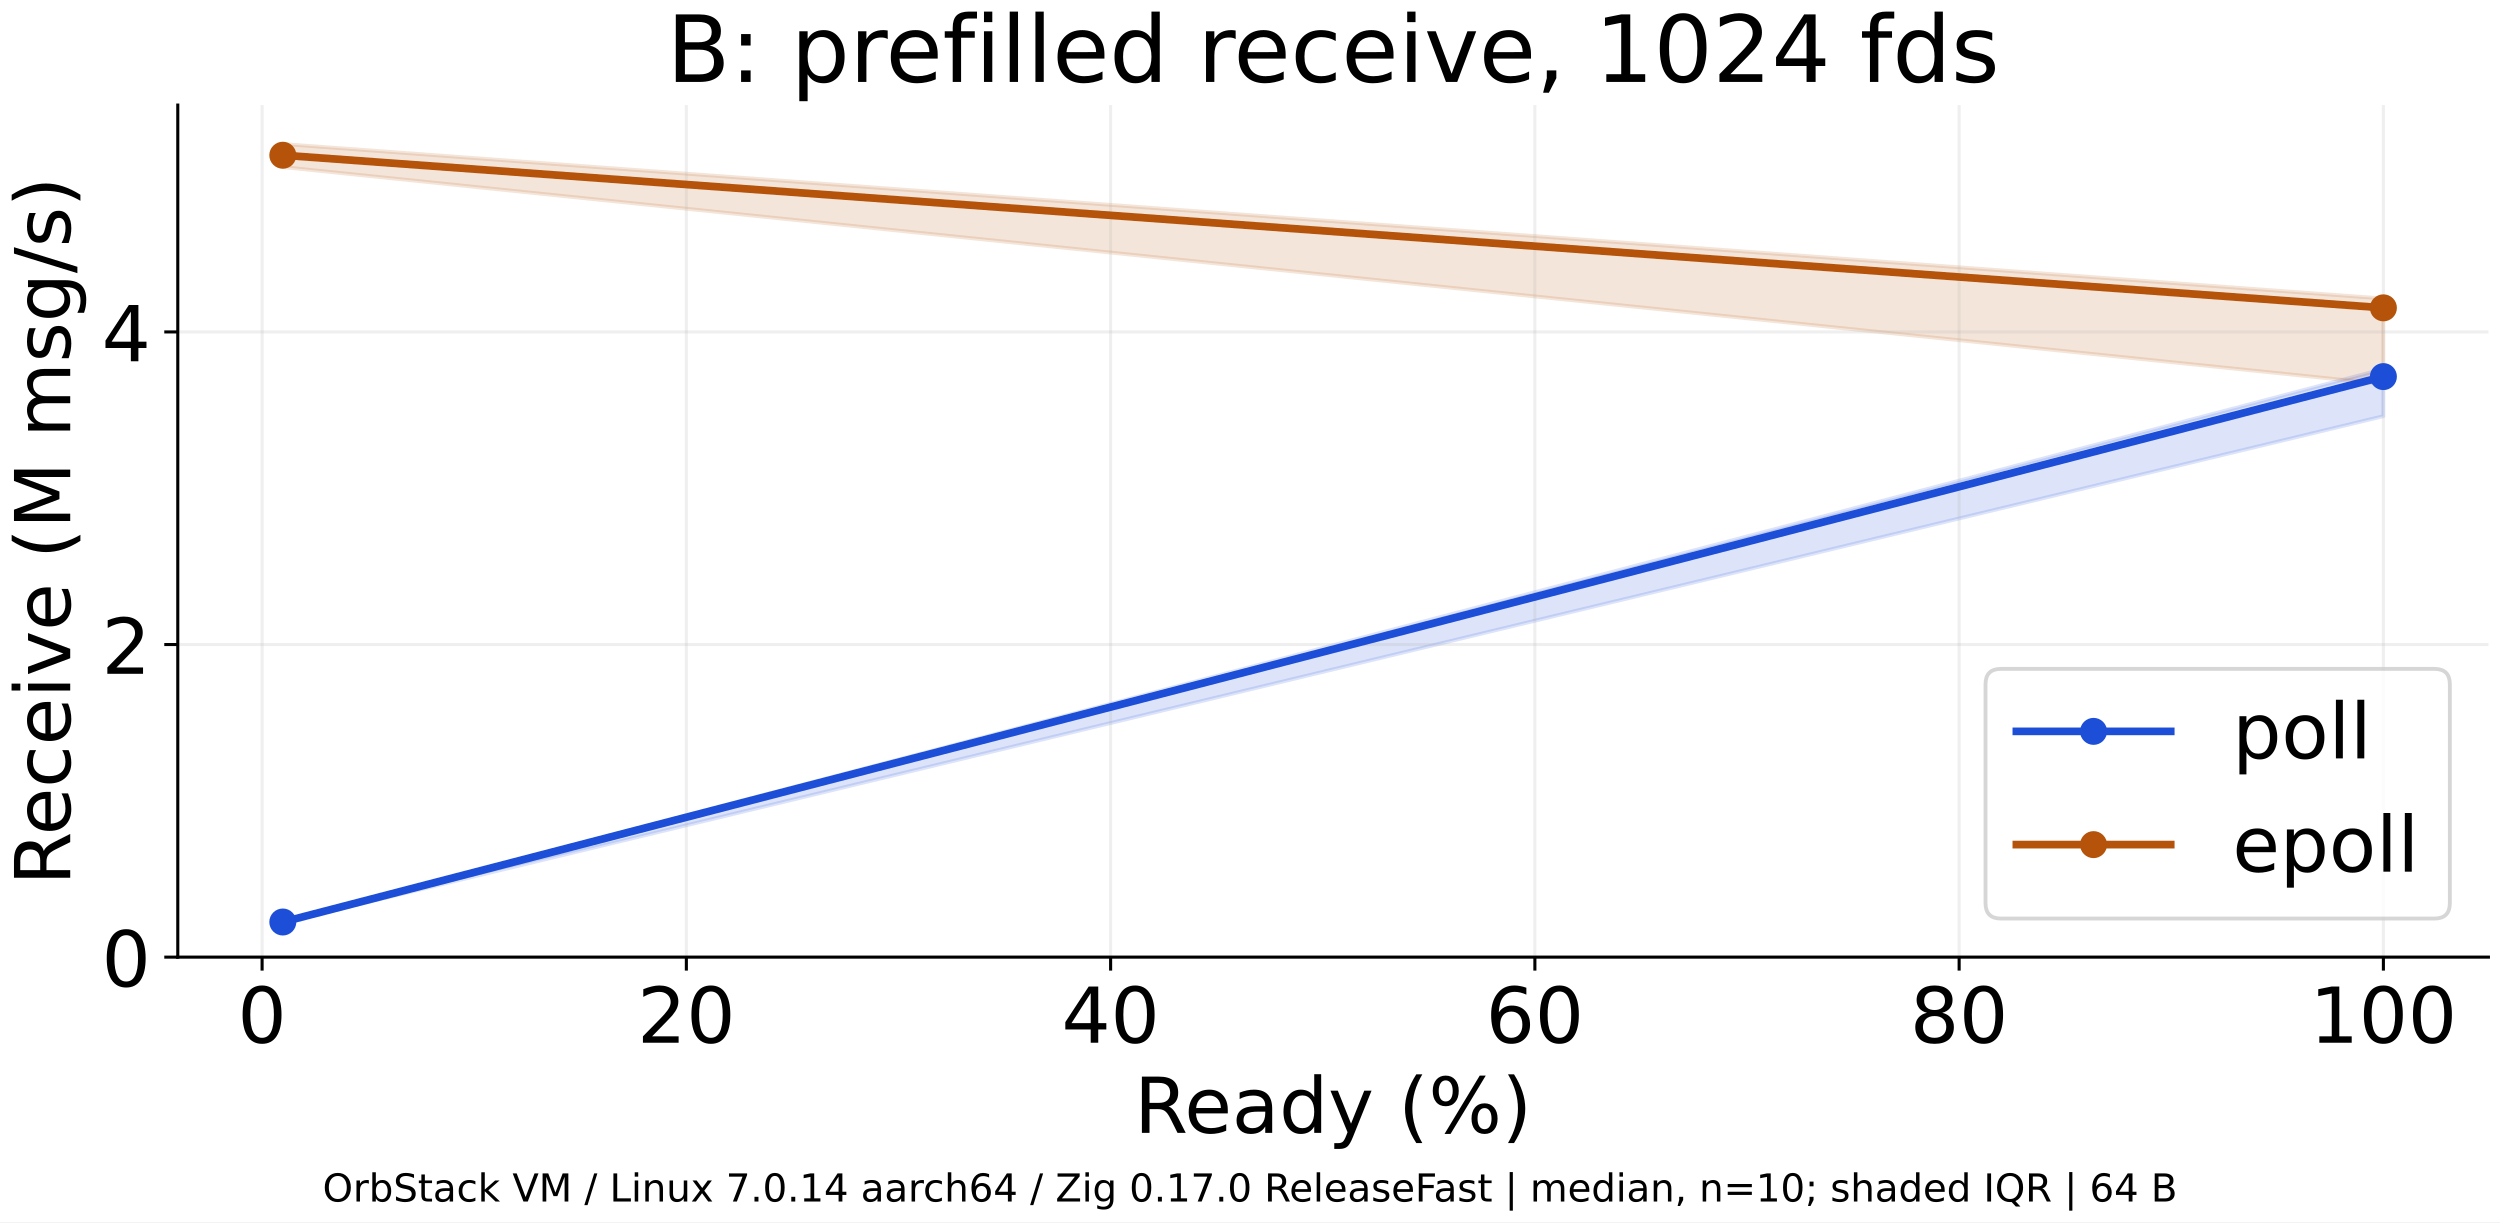
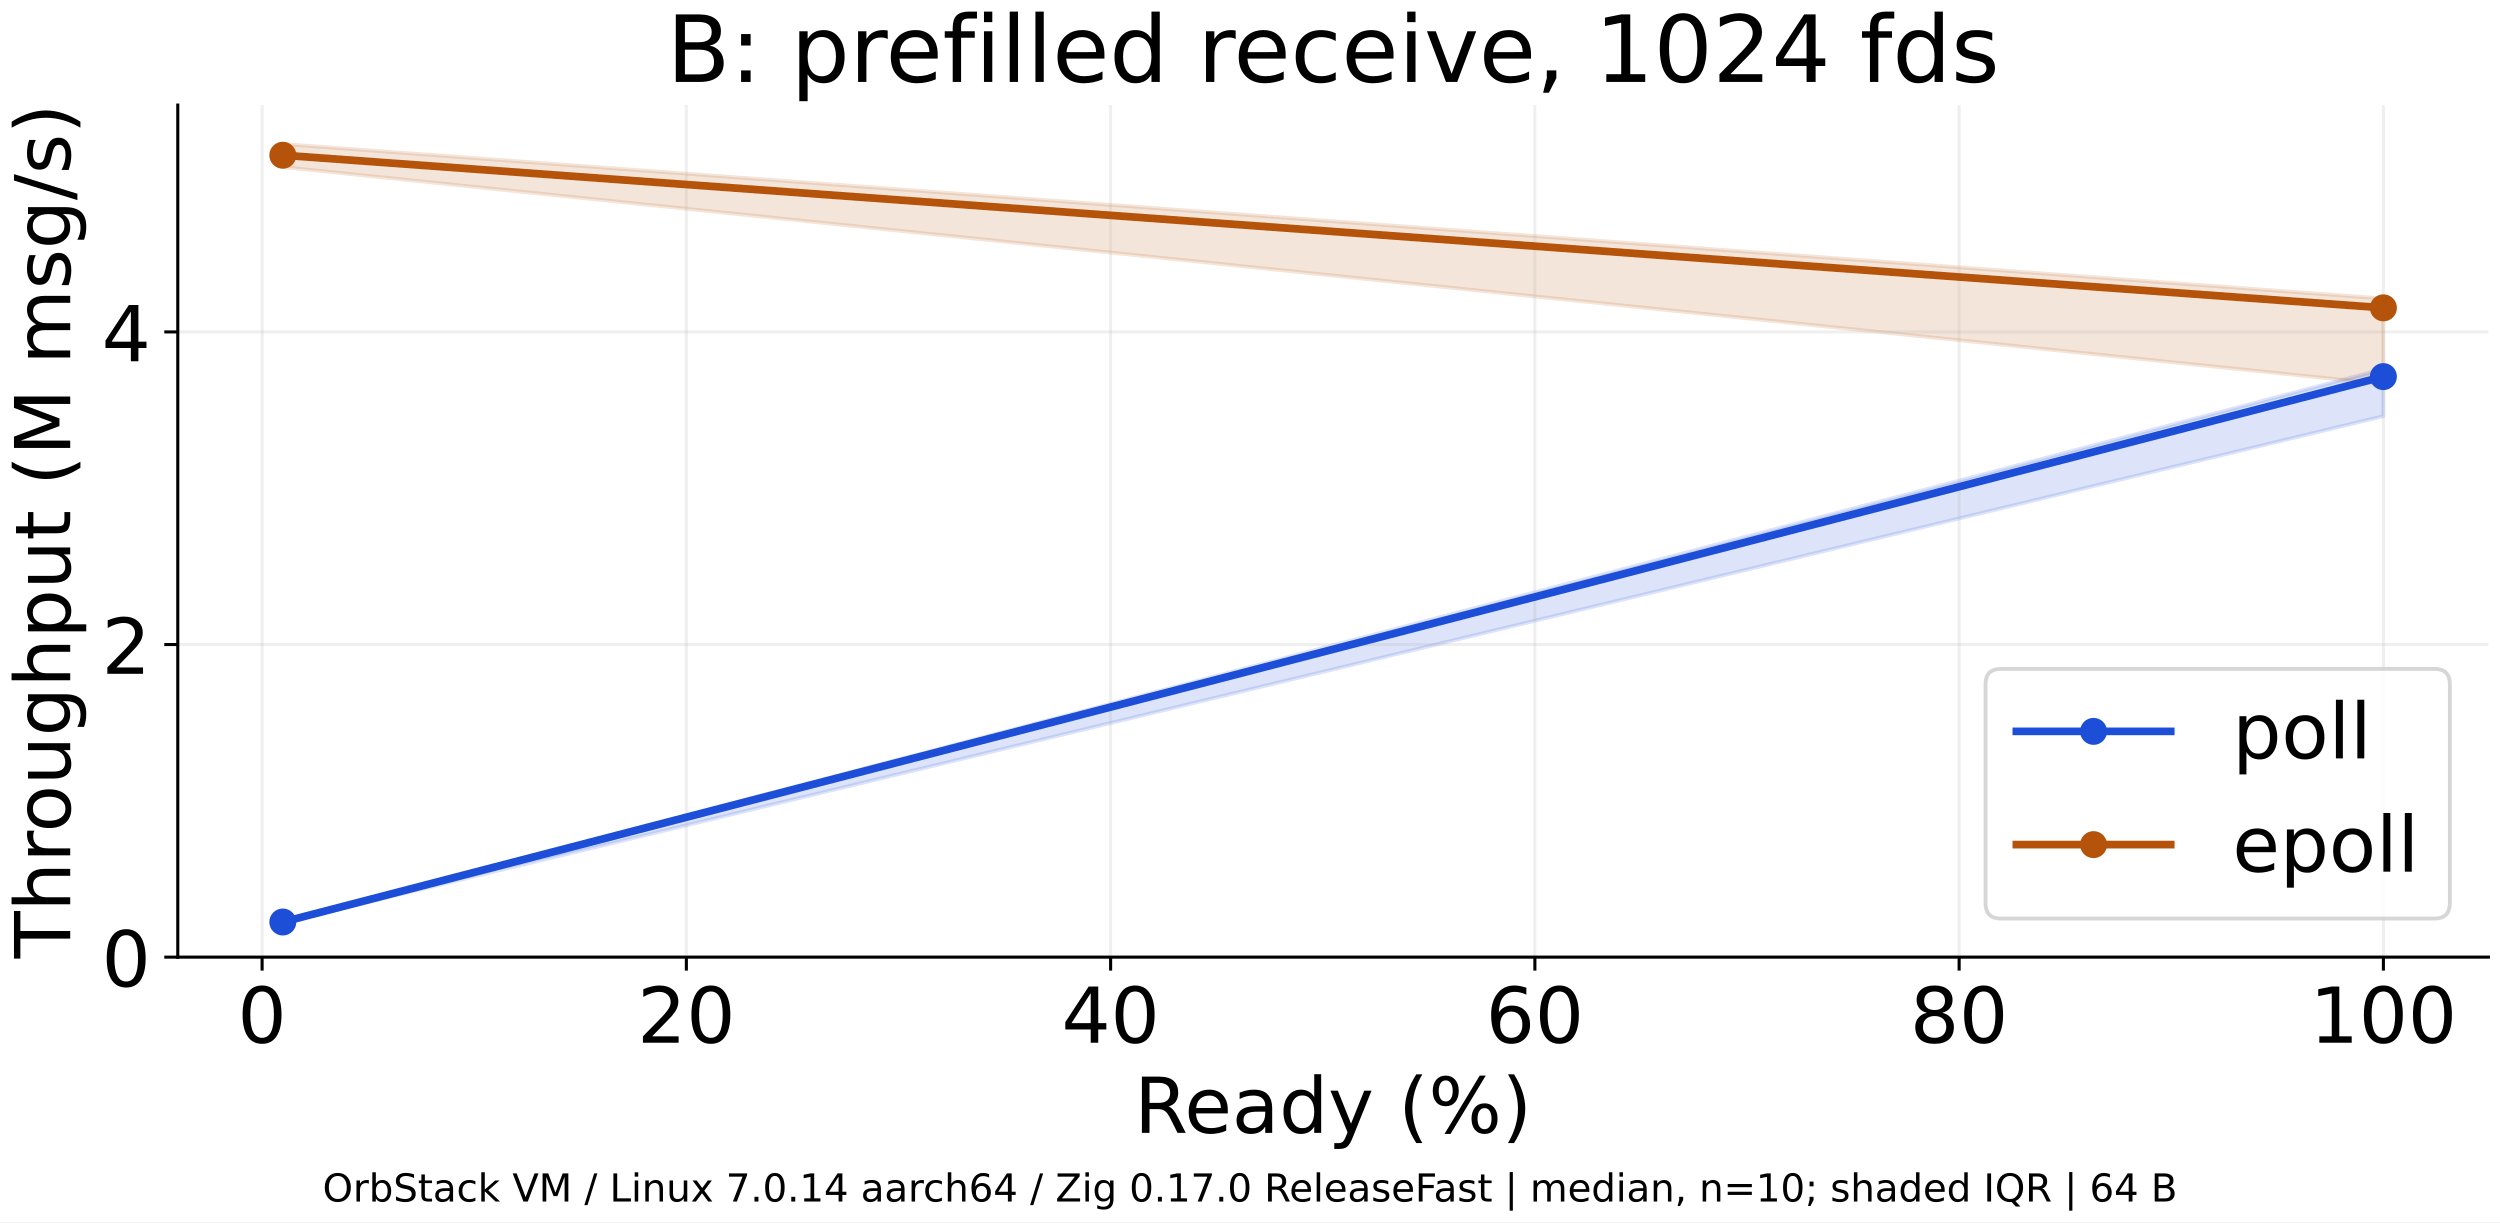
<svg xmlns="http://www.w3.org/2000/svg" xmlns:xlink="http://www.w3.org/1999/xlink" width="648pt" height="316.8pt" viewBox="0 0 648 316.8" version="1.1">
  <defs>
    <style type="text/css">*{stroke-linejoin: round; stroke-linecap: butt}</style>
  </defs>
  <g id="figure_1">
    <g id="patch_1">
-       <path d="M 0 316.8  L 648 316.8  L 648 0  L 0 0  z " style="fill: #ffffff" />
+       <path d="M 0 316.8 L 648 316.8 L 648 0 L 0 0 z " style="fill: #ffffff" />
    </g>
    <g id="axes_1">
      <g id="patch_2">
-         <path d="M 46.081 248.087  L 645 248.087  L 645 27.236  L 46.081 27.236  z " style="fill: #ffffff" />
+         <path d="M 46.081 248.087 L 645 248.087 L 645 27.236 L 46.081 27.236 z " style="fill: #ffffff" />
      </g>
      <g id="FillBetweenPolyCollection_1">
        <defs>
-           <path id="m06dec056da" d="M 73.305 -77.973  L 73.305 -77.673  L 617.776 -208.929  L 617.776 -221.143  L 617.776 -221.143  L 73.305 -77.973  z " style="stroke: #1d4ed8; stroke-opacity: 0.15" />
-         </defs>
-         <g clip-path="url(#p650318d4ff)">
-           <use xlink:href="#m06dec056da" x="0" y="316.8" style="fill: #1d4ed8; fill-opacity: 0.15; stroke: #1d4ed8; stroke-opacity: 0.15" />
+           <path id="me291479c96" d="M 73.305 -77.973 L 73.305 -77.673 L 617.776 -208.929 L 617.776 -221.143 L 617.776 -221.143 L 73.305 -77.973 z " style="stroke: #1d4ed8; stroke-opacity: 0.15" />
+         </defs>
+         <g clip-path="url(#pa2a4839fea)">
+           <use xlink:href="#me291479c96" x="0" y="316.8" style="fill: #1d4ed8; fill-opacity: 0.15; stroke: #1d4ed8; stroke-opacity: 0.15" />
        </g>
      </g>
      <g id="FillBetweenPolyCollection_2">
        <defs>
-           <path id="mccbf44f8d6" d="M 73.305 -279.473  L 73.305 -273.487  L 617.776 -217.247  L 617.776 -239.427  L 617.776 -239.427  L 73.305 -279.473  z " style="stroke: #b45309; stroke-opacity: 0.15" />
-         </defs>
-         <g clip-path="url(#p650318d4ff)">
-           <use xlink:href="#mccbf44f8d6" x="0" y="316.8" style="fill: #b45309; fill-opacity: 0.15; stroke: #b45309; stroke-opacity: 0.15" />
+           <path id="m7527dee11f" d="M 73.305 -279.473 L 73.305 -273.487 L 617.776 -217.247 L 617.776 -239.427 L 617.776 -239.427 L 73.305 -279.473 z " style="stroke: #b45309; stroke-opacity: 0.15" />
+         </defs>
+         <g clip-path="url(#pa2a4839fea)">
+           <use xlink:href="#m7527dee11f" x="0" y="316.8" style="fill: #b45309; fill-opacity: 0.15; stroke: #b45309; stroke-opacity: 0.15" />
        </g>
      </g>
      <g id="matplotlib.axis_1">
        <g id="xtick_1">
          <g id="line2d_1">
-             <path d="M 67.936 248.087  L 67.936 27.236  " clip-path="url(#p650318d4ff)" style="fill: none; stroke: #b0b0b0; stroke-opacity: 0.2; stroke-width: 0.8; stroke-linecap: square" />
+             <path d="M 67.936 248.087 L 67.936 27.236 " clip-path="url(#pa2a4839fea)" style="fill: none; stroke: #b0b0b0; stroke-opacity: 0.2; stroke-width: 0.8; stroke-linecap: square" />
          </g>
          <g id="line2d_2">
            <defs>
-               <path id="m0ccc9d90fc" d="M 0 0  L 0 3.5  " style="stroke: #000000; stroke-width: 0.8" />
+               <path id="mddc201519e" d="M 0 0 L 0 3.5 " style="stroke: #000000; stroke-width: 0.8" />
            </defs>
            <g>
-               <use xlink:href="#m0ccc9d90fc" x="67.936" y="248.087" style="stroke: #000000; stroke-width: 0.8" />
+               <use xlink:href="#mddc201519e" x="67.936" y="248.087" style="stroke: #000000; stroke-width: 0.8" />
            </g>
          </g>
          <g id="text_1">
            <text style="font-size: 20px; font-family: 'DejaVu Sans'; text-anchor: middle" x="67.936" y="270.284" transform="rotate(-0 67.93551 270.2837)">0</text>
          </g>
        </g>
        <g id="xtick_2">
          <g id="line2d_3">
-             <path d="M 177.904 248.087  L 177.904 27.236  " clip-path="url(#p650318d4ff)" style="fill: none; stroke: #b0b0b0; stroke-opacity: 0.2; stroke-width: 0.8; stroke-linecap: square" />
+             <path d="M 177.904 248.087 L 177.904 27.236 " clip-path="url(#pa2a4839fea)" style="fill: none; stroke: #b0b0b0; stroke-opacity: 0.2; stroke-width: 0.8; stroke-linecap: square" />
          </g>
          <g id="line2d_4">
            <g>
-               <use xlink:href="#m0ccc9d90fc" x="177.904" y="248.087" style="stroke: #000000; stroke-width: 0.8" />
+               <use xlink:href="#mddc201519e" x="177.904" y="248.087" style="stroke: #000000; stroke-width: 0.8" />
            </g>
          </g>
          <g id="text_2">
            <text style="font-size: 20px; font-family: 'DejaVu Sans'; text-anchor: middle" x="177.904" y="270.284" transform="rotate(-0 177.9036 270.2837)">20</text>
          </g>
        </g>
        <g id="xtick_3">
          <g id="line2d_5">
-             <path d="M 287.872 248.087  L 287.872 27.236  " clip-path="url(#p650318d4ff)" style="fill: none; stroke: #b0b0b0; stroke-opacity: 0.2; stroke-width: 0.8; stroke-linecap: square" />
+             <path d="M 287.872 248.087 L 287.872 27.236 " clip-path="url(#pa2a4839fea)" style="fill: none; stroke: #b0b0b0; stroke-opacity: 0.2; stroke-width: 0.8; stroke-linecap: square" />
          </g>
          <g id="line2d_6">
            <g>
-               <use xlink:href="#m0ccc9d90fc" x="287.872" y="248.087" style="stroke: #000000; stroke-width: 0.8" />
+               <use xlink:href="#mddc201519e" x="287.872" y="248.087" style="stroke: #000000; stroke-width: 0.8" />
            </g>
          </g>
          <g id="text_3">
            <text style="font-size: 20px; font-family: 'DejaVu Sans'; text-anchor: middle" x="287.872" y="270.284" transform="rotate(-0 287.8718 270.2837)">40</text>
          </g>
        </g>
        <g id="xtick_4">
          <g id="line2d_7">
-             <path d="M 397.84 248.087  L 397.84 27.236  " clip-path="url(#p650318d4ff)" style="fill: none; stroke: #b0b0b0; stroke-opacity: 0.2; stroke-width: 0.8; stroke-linecap: square" />
+             <path d="M 397.84 248.087 L 397.84 27.236 " clip-path="url(#pa2a4839fea)" style="fill: none; stroke: #b0b0b0; stroke-opacity: 0.2; stroke-width: 0.8; stroke-linecap: square" />
          </g>
          <g id="line2d_8">
            <g>
-               <use xlink:href="#m0ccc9d90fc" x="397.84" y="248.087" style="stroke: #000000; stroke-width: 0.8" />
+               <use xlink:href="#mddc201519e" x="397.84" y="248.087" style="stroke: #000000; stroke-width: 0.8" />
            </g>
          </g>
          <g id="text_4">
            <text style="font-size: 20px; font-family: 'DejaVu Sans'; text-anchor: middle" x="397.84" y="270.284" transform="rotate(-0 397.8399 270.2837)">60</text>
          </g>
        </g>
        <g id="xtick_5">
          <g id="line2d_9">
-             <path d="M 507.808 248.087  L 507.808 27.236  " clip-path="url(#p650318d4ff)" style="fill: none; stroke: #b0b0b0; stroke-opacity: 0.2; stroke-width: 0.8; stroke-linecap: square" />
+             <path d="M 507.808 248.087 L 507.808 27.236 " clip-path="url(#pa2a4839fea)" style="fill: none; stroke: #b0b0b0; stroke-opacity: 0.2; stroke-width: 0.8; stroke-linecap: square" />
          </g>
          <g id="line2d_10">
            <g>
-               <use xlink:href="#m0ccc9d90fc" x="507.808" y="248.087" style="stroke: #000000; stroke-width: 0.8" />
+               <use xlink:href="#mddc201519e" x="507.808" y="248.087" style="stroke: #000000; stroke-width: 0.8" />
            </g>
          </g>
          <g id="text_5">
            <text style="font-size: 20px; font-family: 'DejaVu Sans'; text-anchor: middle" x="507.808" y="270.284" transform="rotate(-0 507.8081 270.2837)">80</text>
          </g>
        </g>
        <g id="xtick_6">
          <g id="line2d_11">
-             <path d="M 617.776 248.087  L 617.776 27.236  " clip-path="url(#p650318d4ff)" style="fill: none; stroke: #b0b0b0; stroke-opacity: 0.2; stroke-width: 0.8; stroke-linecap: square" />
+             <path d="M 617.776 248.087 L 617.776 27.236 " clip-path="url(#pa2a4839fea)" style="fill: none; stroke: #b0b0b0; stroke-opacity: 0.2; stroke-width: 0.8; stroke-linecap: square" />
          </g>
          <g id="line2d_12">
            <g>
-               <use xlink:href="#m0ccc9d90fc" x="617.776" y="248.087" style="stroke: #000000; stroke-width: 0.8" />
+               <use xlink:href="#mddc201519e" x="617.776" y="248.087" style="stroke: #000000; stroke-width: 0.8" />
            </g>
          </g>
          <g id="text_6">
            <text style="font-size: 20px; font-family: 'DejaVu Sans'; text-anchor: middle" x="617.776" y="270.284" transform="rotate(-0 617.7762 270.2837)">100</text>
          </g>
        </g>
        <g id="text_7">
          <text style="font-size: 20px; font-family: 'DejaVu Sans'; text-anchor: middle" x="345.541" y="293.64" transform="rotate(-0 345.5406 293.6399)">Ready (%)</text>
        </g>
      </g>
      <g id="matplotlib.axis_2">
        <g id="ytick_1">
          <g id="line2d_13">
-             <path d="M 46.081 248.087  L 645 248.087  " clip-path="url(#p650318d4ff)" style="fill: none; stroke: #b0b0b0; stroke-opacity: 0.2; stroke-width: 0.8; stroke-linecap: square" />
+             <path d="M 46.081 248.087 L 645 248.087 " clip-path="url(#pa2a4839fea)" style="fill: none; stroke: #b0b0b0; stroke-opacity: 0.2; stroke-width: 0.8; stroke-linecap: square" />
          </g>
          <g id="line2d_14">
            <defs>
-               <path id="m8a9ba7df75" d="M 0 0  L -3.5 0  " style="stroke: #000000; stroke-width: 0.8" />
+               <path id="m499d7d12dc" d="M 0 0 L -3.5 0 " style="stroke: #000000; stroke-width: 0.8" />
            </defs>
            <g>
-               <use xlink:href="#m8a9ba7df75" x="46.081" y="248.087" style="stroke: #000000; stroke-width: 0.8" />
+               <use xlink:href="#m499d7d12dc" x="46.081" y="248.087" style="stroke: #000000; stroke-width: 0.8" />
            </g>
          </g>
          <g id="text_8">
            <text style="font-size: 20px; font-family: 'DejaVu Sans'; text-anchor: end" x="39.081" y="255.685" transform="rotate(-0 39.08149 255.6852)">0</text>
          </g>
        </g>
        <g id="ytick_2">
          <g id="line2d_15">
-             <path d="M 46.081 167.062  L 645 167.062  " clip-path="url(#p650318d4ff)" style="fill: none; stroke: #b0b0b0; stroke-opacity: 0.2; stroke-width: 0.8; stroke-linecap: square" />
+             <path d="M 46.081 167.062 L 645 167.062 " clip-path="url(#pa2a4839fea)" style="fill: none; stroke: #b0b0b0; stroke-opacity: 0.2; stroke-width: 0.8; stroke-linecap: square" />
          </g>
          <g id="line2d_16">
            <g>
-               <use xlink:href="#m8a9ba7df75" x="46.081" y="167.062" style="stroke: #000000; stroke-width: 0.8" />
+               <use xlink:href="#m499d7d12dc" x="46.081" y="167.062" style="stroke: #000000; stroke-width: 0.8" />
            </g>
          </g>
          <g id="text_9">
            <text style="font-size: 20px; font-family: 'DejaVu Sans'; text-anchor: end" x="39.081" y="174.66" transform="rotate(-0 39.08149 174.6604)">2</text>
          </g>
        </g>
        <g id="ytick_3">
          <g id="line2d_17">
-             <path d="M 46.081 86.037  L 645 86.037  " clip-path="url(#p650318d4ff)" style="fill: none; stroke: #b0b0b0; stroke-opacity: 0.2; stroke-width: 0.8; stroke-linecap: square" />
+             <path d="M 46.081 86.037 L 645 86.037 " clip-path="url(#pa2a4839fea)" style="fill: none; stroke: #b0b0b0; stroke-opacity: 0.2; stroke-width: 0.8; stroke-linecap: square" />
          </g>
          <g id="line2d_18">
            <g>
-               <use xlink:href="#m8a9ba7df75" x="46.081" y="86.037" style="stroke: #000000; stroke-width: 0.8" />
+               <use xlink:href="#m499d7d12dc" x="46.081" y="86.037" style="stroke: #000000; stroke-width: 0.8" />
            </g>
          </g>
          <g id="text_10">
            <text style="font-size: 20px; font-family: 'DejaVu Sans'; text-anchor: end" x="39.081" y="93.636" transform="rotate(-0 39.08149 93.63555)">4</text>
          </g>
        </g>
        <g id="text_11">
-           <text style="font-size: 20px; font-family: 'DejaVu Sans'; text-anchor: middle" x="18.197" y="137.662" transform="rotate(-90 18.19712 137.6616)">Receive (M msg/s)</text>
+           <text style="font-size: 20px; font-family: 'DejaVu Sans'; text-anchor: middle" x="18.197" y="137.662" transform="rotate(-90 18.19712 137.6616)">Throughput (M msg/s)</text>
        </g>
      </g>
      <g id="line2d_19">
-         <path d="M 73.305 238.985  L 617.776 97.614  " clip-path="url(#p650318d4ff)" style="fill: none; stroke: #1d4ed8; stroke-width: 2; stroke-linecap: square" />
-         <defs>
-           <path id="m15978f98dd" d="M 0 3  C 0.796 3 1.559 2.684 2.121 2.121  C 2.684 1.559 3 0.796 3 0  C 3 -0.796 2.684 -1.559 2.121 -2.121  C 1.559 -2.684 0.796 -3 0 -3  C -0.796 -3 -1.559 -2.684 -2.121 -2.121  C -2.684 -1.559 -3 -0.796 -3 0  C -3 0.796 -2.684 1.559 -2.121 2.121  C -1.559 2.684 -0.796 3 0 3  z " style="stroke: #1d4ed8" />
-         </defs>
-         <g clip-path="url(#p650318d4ff)">
-           <use xlink:href="#m15978f98dd" x="73.305" y="238.985" style="fill: #1d4ed8; stroke: #1d4ed8" />
-           <use xlink:href="#m15978f98dd" x="617.776" y="97.614" style="fill: #1d4ed8; stroke: #1d4ed8" />
+         <path d="M 73.305 238.985 L 617.776 97.614 " clip-path="url(#pa2a4839fea)" style="fill: none; stroke: #1d4ed8; stroke-width: 2; stroke-linecap: square" />
+         <defs>
+           <path id="m82962d6462" d="M 0 3 C 0.796 3 1.559 2.684 2.121 2.121 C 2.684 1.559 3 0.796 3 0 C 3 -0.796 2.684 -1.559 2.121 -2.121 C 1.559 -2.684 0.796 -3 0 -3 C -0.796 -3 -1.559 -2.684 -2.121 -2.121 C -2.684 -1.559 -3 -0.796 -3 0 C -3 0.796 -2.684 1.559 -2.121 2.121 C -1.559 2.684 -0.796 3 0 3 z " style="stroke: #1d4ed8" />
+         </defs>
+         <g clip-path="url(#pa2a4839fea)">
+           <use xlink:href="#m82962d6462" x="73.305" y="238.985" style="fill: #1d4ed8; stroke: #1d4ed8" />
+           <use xlink:href="#m82962d6462" x="617.776" y="97.614" style="fill: #1d4ed8; stroke: #1d4ed8" />
        </g>
      </g>
      <g id="line2d_20">
-         <path d="M 73.305 40.237  L 617.776 79.794  " clip-path="url(#p650318d4ff)" style="fill: none; stroke: #b45309; stroke-width: 2; stroke-linecap: square" />
-         <defs>
-           <path id="mb798431ef9" d="M 0 3  C 0.796 3 1.559 2.684 2.121 2.121  C 2.684 1.559 3 0.796 3 0  C 3 -0.796 2.684 -1.559 2.121 -2.121  C 1.559 -2.684 0.796 -3 0 -3  C -0.796 -3 -1.559 -2.684 -2.121 -2.121  C -2.684 -1.559 -3 -0.796 -3 0  C -3 0.796 -2.684 1.559 -2.121 2.121  C -1.559 2.684 -0.796 3 0 3  z " style="stroke: #b45309" />
-         </defs>
-         <g clip-path="url(#p650318d4ff)">
-           <use xlink:href="#mb798431ef9" x="73.305" y="40.237" style="fill: #b45309; stroke: #b45309" />
-           <use xlink:href="#mb798431ef9" x="617.776" y="79.794" style="fill: #b45309; stroke: #b45309" />
+         <path d="M 73.305 40.237 L 617.776 79.794 " clip-path="url(#pa2a4839fea)" style="fill: none; stroke: #b45309; stroke-width: 2; stroke-linecap: square" />
+         <defs>
+           <path id="m634ff32013" d="M 0 3 C 0.796 3 1.559 2.684 2.121 2.121 C 2.684 1.559 3 0.796 3 0 C 3 -0.796 2.684 -1.559 2.121 -2.121 C 1.559 -2.684 0.796 -3 0 -3 C -0.796 -3 -1.559 -2.684 -2.121 -2.121 C -2.684 -1.559 -3 -0.796 -3 0 C -3 0.796 -2.684 1.559 -2.121 2.121 C -1.559 2.684 -0.796 3 0 3 z " style="stroke: #b45309" />
+         </defs>
+         <g clip-path="url(#pa2a4839fea)">
+           <use xlink:href="#m634ff32013" x="73.305" y="40.237" style="fill: #b45309; stroke: #b45309" />
+           <use xlink:href="#m634ff32013" x="617.776" y="79.794" style="fill: #b45309; stroke: #b45309" />
        </g>
      </g>
      <g id="patch_3">
-         <path d="M 46.081 248.087  L 46.081 27.236  " style="fill: none; stroke: #000000; stroke-width: 0.8; stroke-linejoin: miter; stroke-linecap: square" />
+         <path d="M 46.081 248.087 L 46.081 27.236 " style="fill: none; stroke: #000000; stroke-width: 0.8; stroke-linejoin: miter; stroke-linecap: square" />
      </g>
      <g id="patch_4">
-         <path d="M 46.081 248.087  L 645 248.087  " style="fill: none; stroke: #000000; stroke-width: 0.8; stroke-linejoin: miter; stroke-linecap: square" />
+         <path d="M 46.081 248.087 L 645 248.087 " style="fill: none; stroke: #000000; stroke-width: 0.8; stroke-linejoin: miter; stroke-linecap: square" />
      </g>
      <g id="text_12">
        <text style="font-size: 24px; font-family: 'DejaVu Sans'; text-anchor: middle" x="345.541" y="21.236" transform="rotate(-0 345.5406 21.23649)">B: prefilled receive, 1024 fds</text>
      </g>
      <g id="legend_1">
        <g id="patch_5">
-           <path d="M 518.647 238.087  L 631 238.087  Q 635 238.087 635 234.087  L 635 177.374  Q 635 173.374 631 173.374  L 518.647 173.374  Q 514.647 173.374 514.647 177.374  L 514.647 234.087  Q 514.647 238.087 518.647 238.087  z " style="fill: #ffffff; opacity: 0.8; stroke: #cccccc; stroke-linejoin: miter" />
+           <path d="M 518.647 238.087 L 631 238.087 Q 635 238.087 635 234.087 L 635 177.374 Q 635 173.374 631 173.374 L 518.647 173.374 Q 514.647 173.374 514.647 177.374 L 514.647 234.087 Q 514.647 238.087 518.647 238.087 z " style="fill: #ffffff; opacity: 0.8; stroke: #cccccc; stroke-linejoin: miter" />
        </g>
        <g id="line2d_21">
-           <path d="M 522.647 189.571  L 542.647 189.571  L 562.647 189.571  " style="fill: none; stroke: #1d4ed8; stroke-width: 2; stroke-linecap: square" />
+           <path d="M 522.647 189.571 L 542.647 189.571 L 562.647 189.571 " style="fill: none; stroke: #1d4ed8; stroke-width: 2; stroke-linecap: square" />
          <g>
-             <use xlink:href="#m15978f98dd" x="542.647" y="189.571" style="fill: #1d4ed8; stroke: #1d4ed8" />
+             <use xlink:href="#m82962d6462" x="542.647" y="189.571" style="fill: #1d4ed8; stroke: #1d4ed8" />
          </g>
        </g>
        <g id="text_13">
          <text style="font-size: 20px; font-family: 'DejaVu Sans'; text-anchor: start" x="578.647" y="196.571" transform="rotate(-0 578.6466 196.5712)">poll</text>
        </g>
        <g id="line2d_22">
-           <path d="M 522.647 218.927  L 542.647 218.927  L 562.647 218.927  " style="fill: none; stroke: #b45309; stroke-width: 2; stroke-linecap: square" />
+           <path d="M 522.647 218.927 L 542.647 218.927 L 562.647 218.927 " style="fill: none; stroke: #b45309; stroke-width: 2; stroke-linecap: square" />
          <g>
-             <use xlink:href="#mb798431ef9" x="542.647" y="218.927" style="fill: #b45309; stroke: #b45309" />
+             <use xlink:href="#m634ff32013" x="542.647" y="218.927" style="fill: #b45309; stroke: #b45309" />
          </g>
        </g>
        <g id="text_14">
          <text style="font-size: 20px; font-family: 'DejaVu Sans'; text-anchor: start" x="578.647" y="225.927" transform="rotate(-0 578.6466 225.9274)">epoll</text>
        </g>
      </g>
    </g>
    <g id="text_15">
      <text style="font-size: 10px; font-family: 'DejaVu Sans'; text-anchor: middle" x="324" y="311.442" transform="rotate(-0 324 311.4419)">OrbStack VM / Linux 7.0.14 aarch64 / Zig 0.17.0 ReleaseFast | median, n=10; shaded IQR | 64 B</text>
    </g>
  </g>
  <defs>
-     <clipPath id="p650318d4ff">
+     <clipPath id="pa2a4839fea">
      <rect x="46.081" y="27.236" width="598.918" height="220.85" />
    </clipPath>
  </defs>
</svg>
